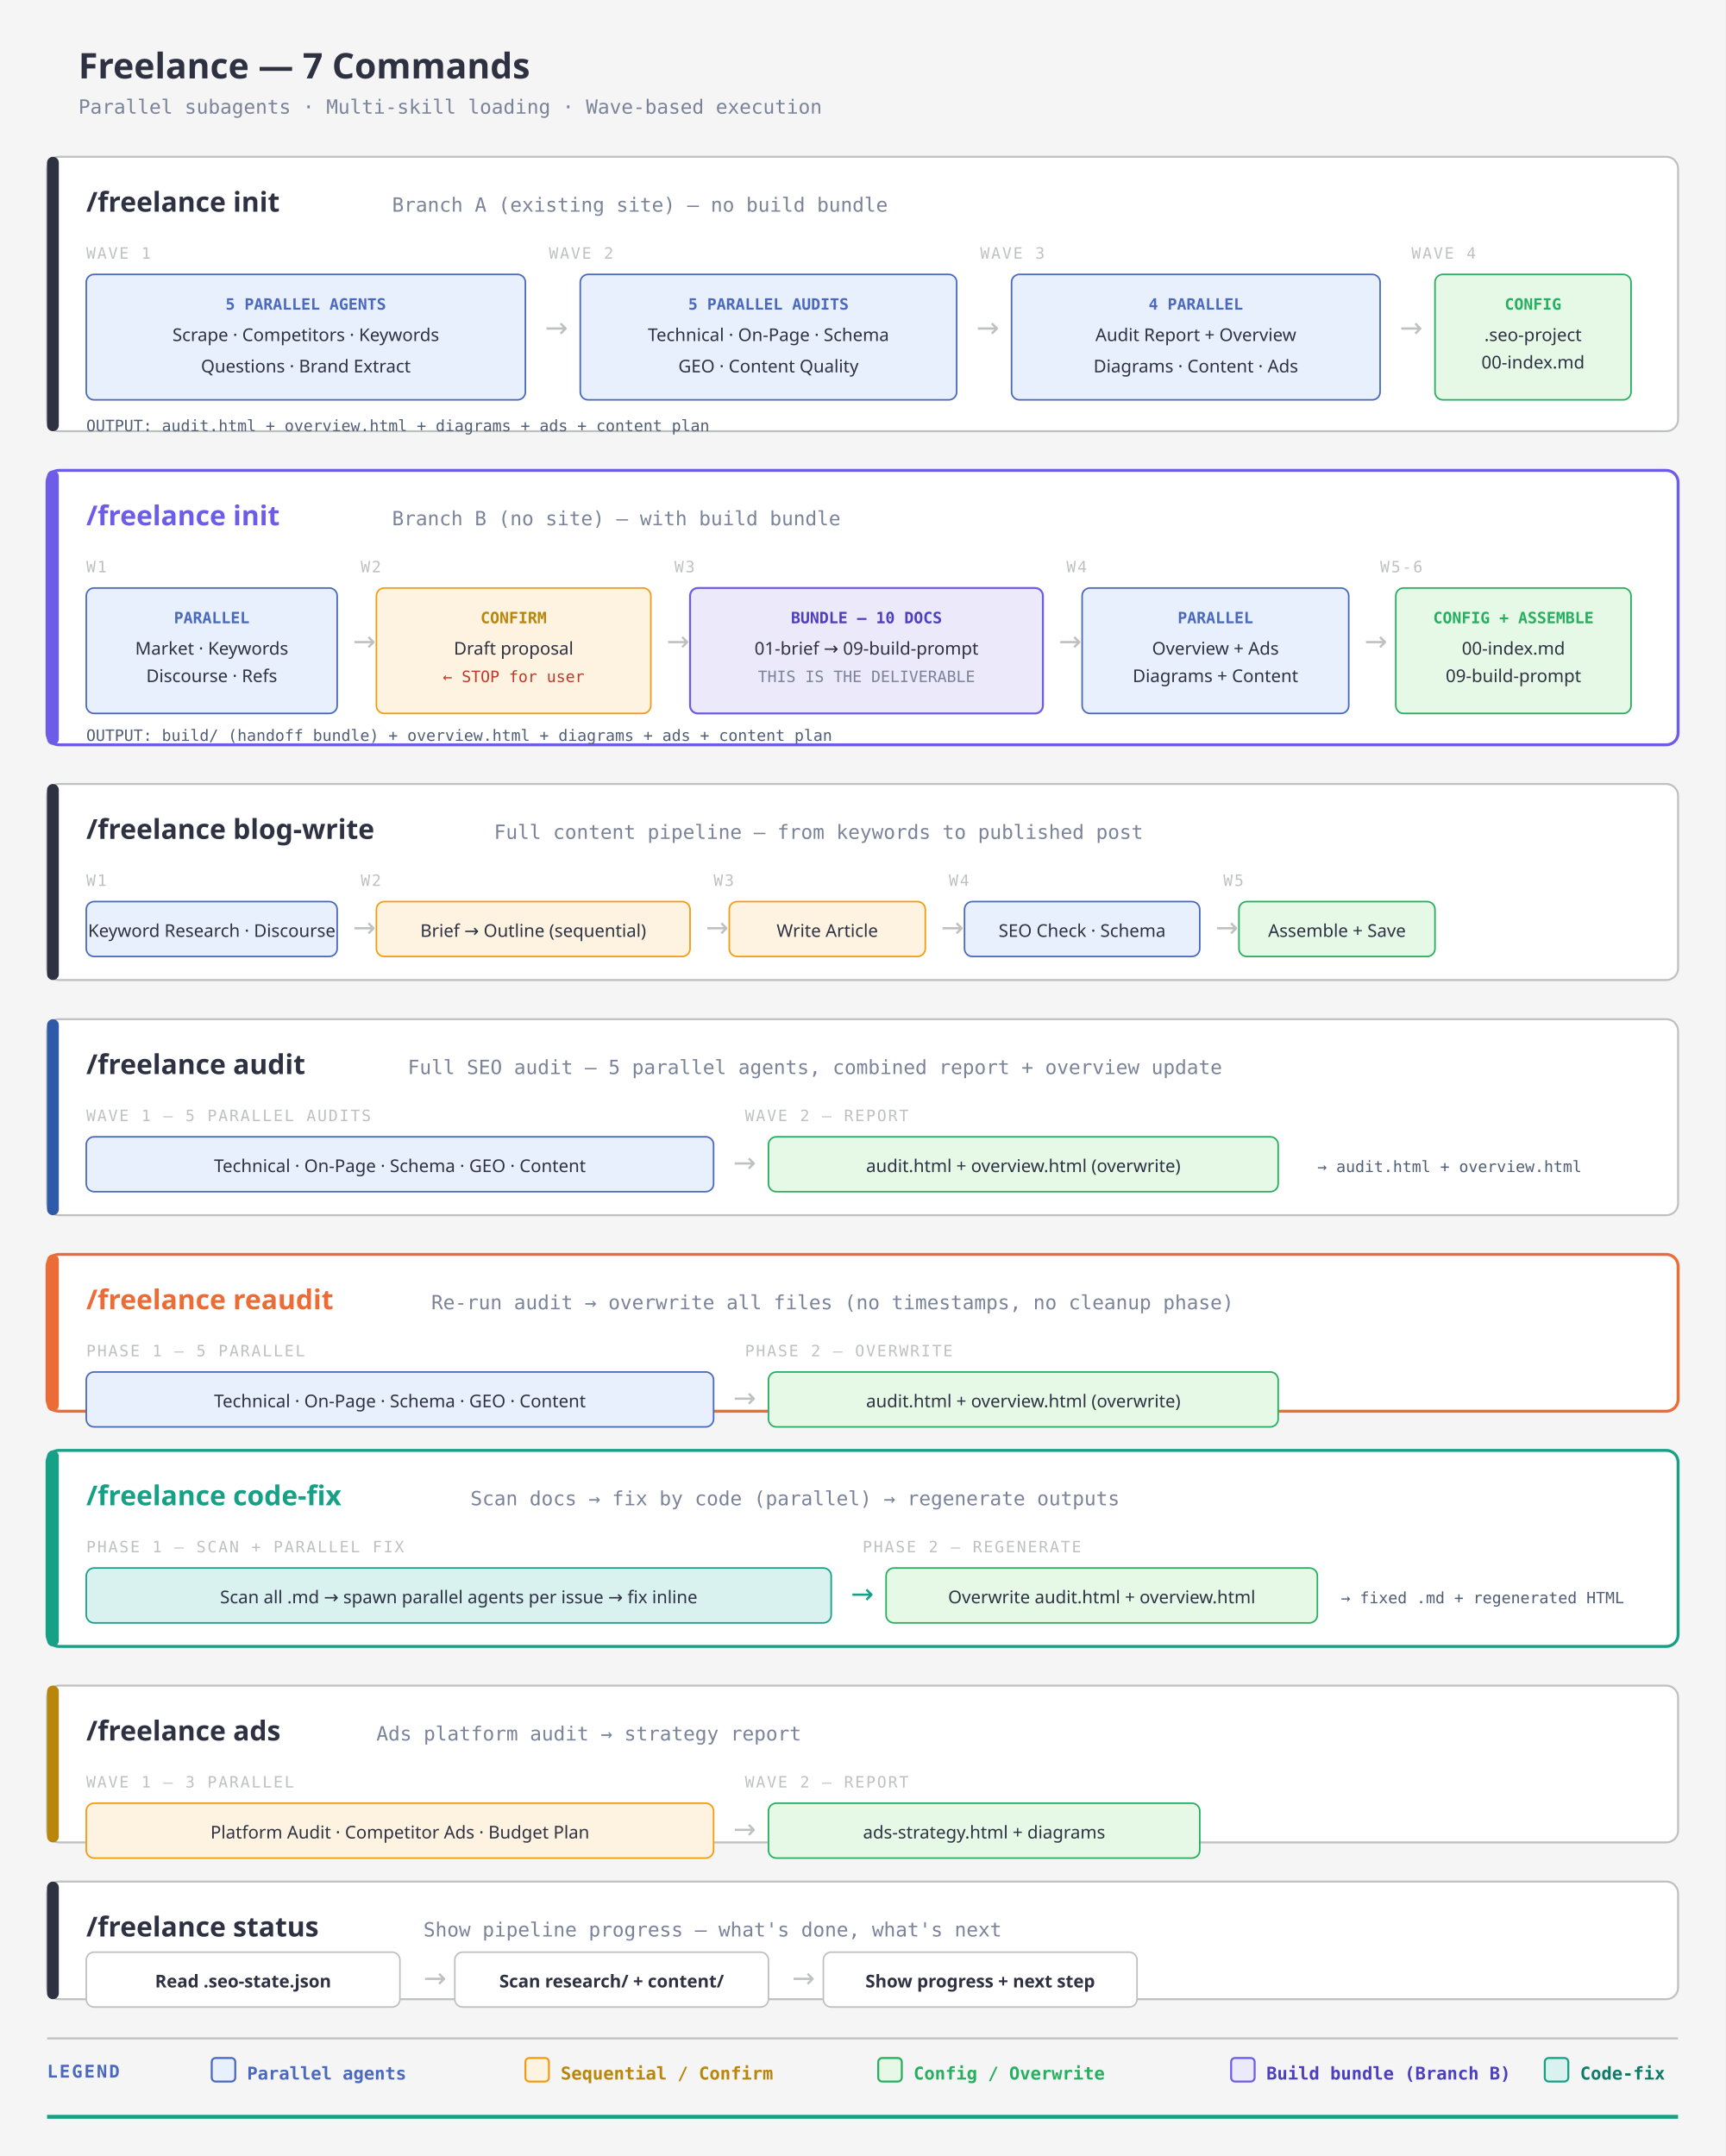
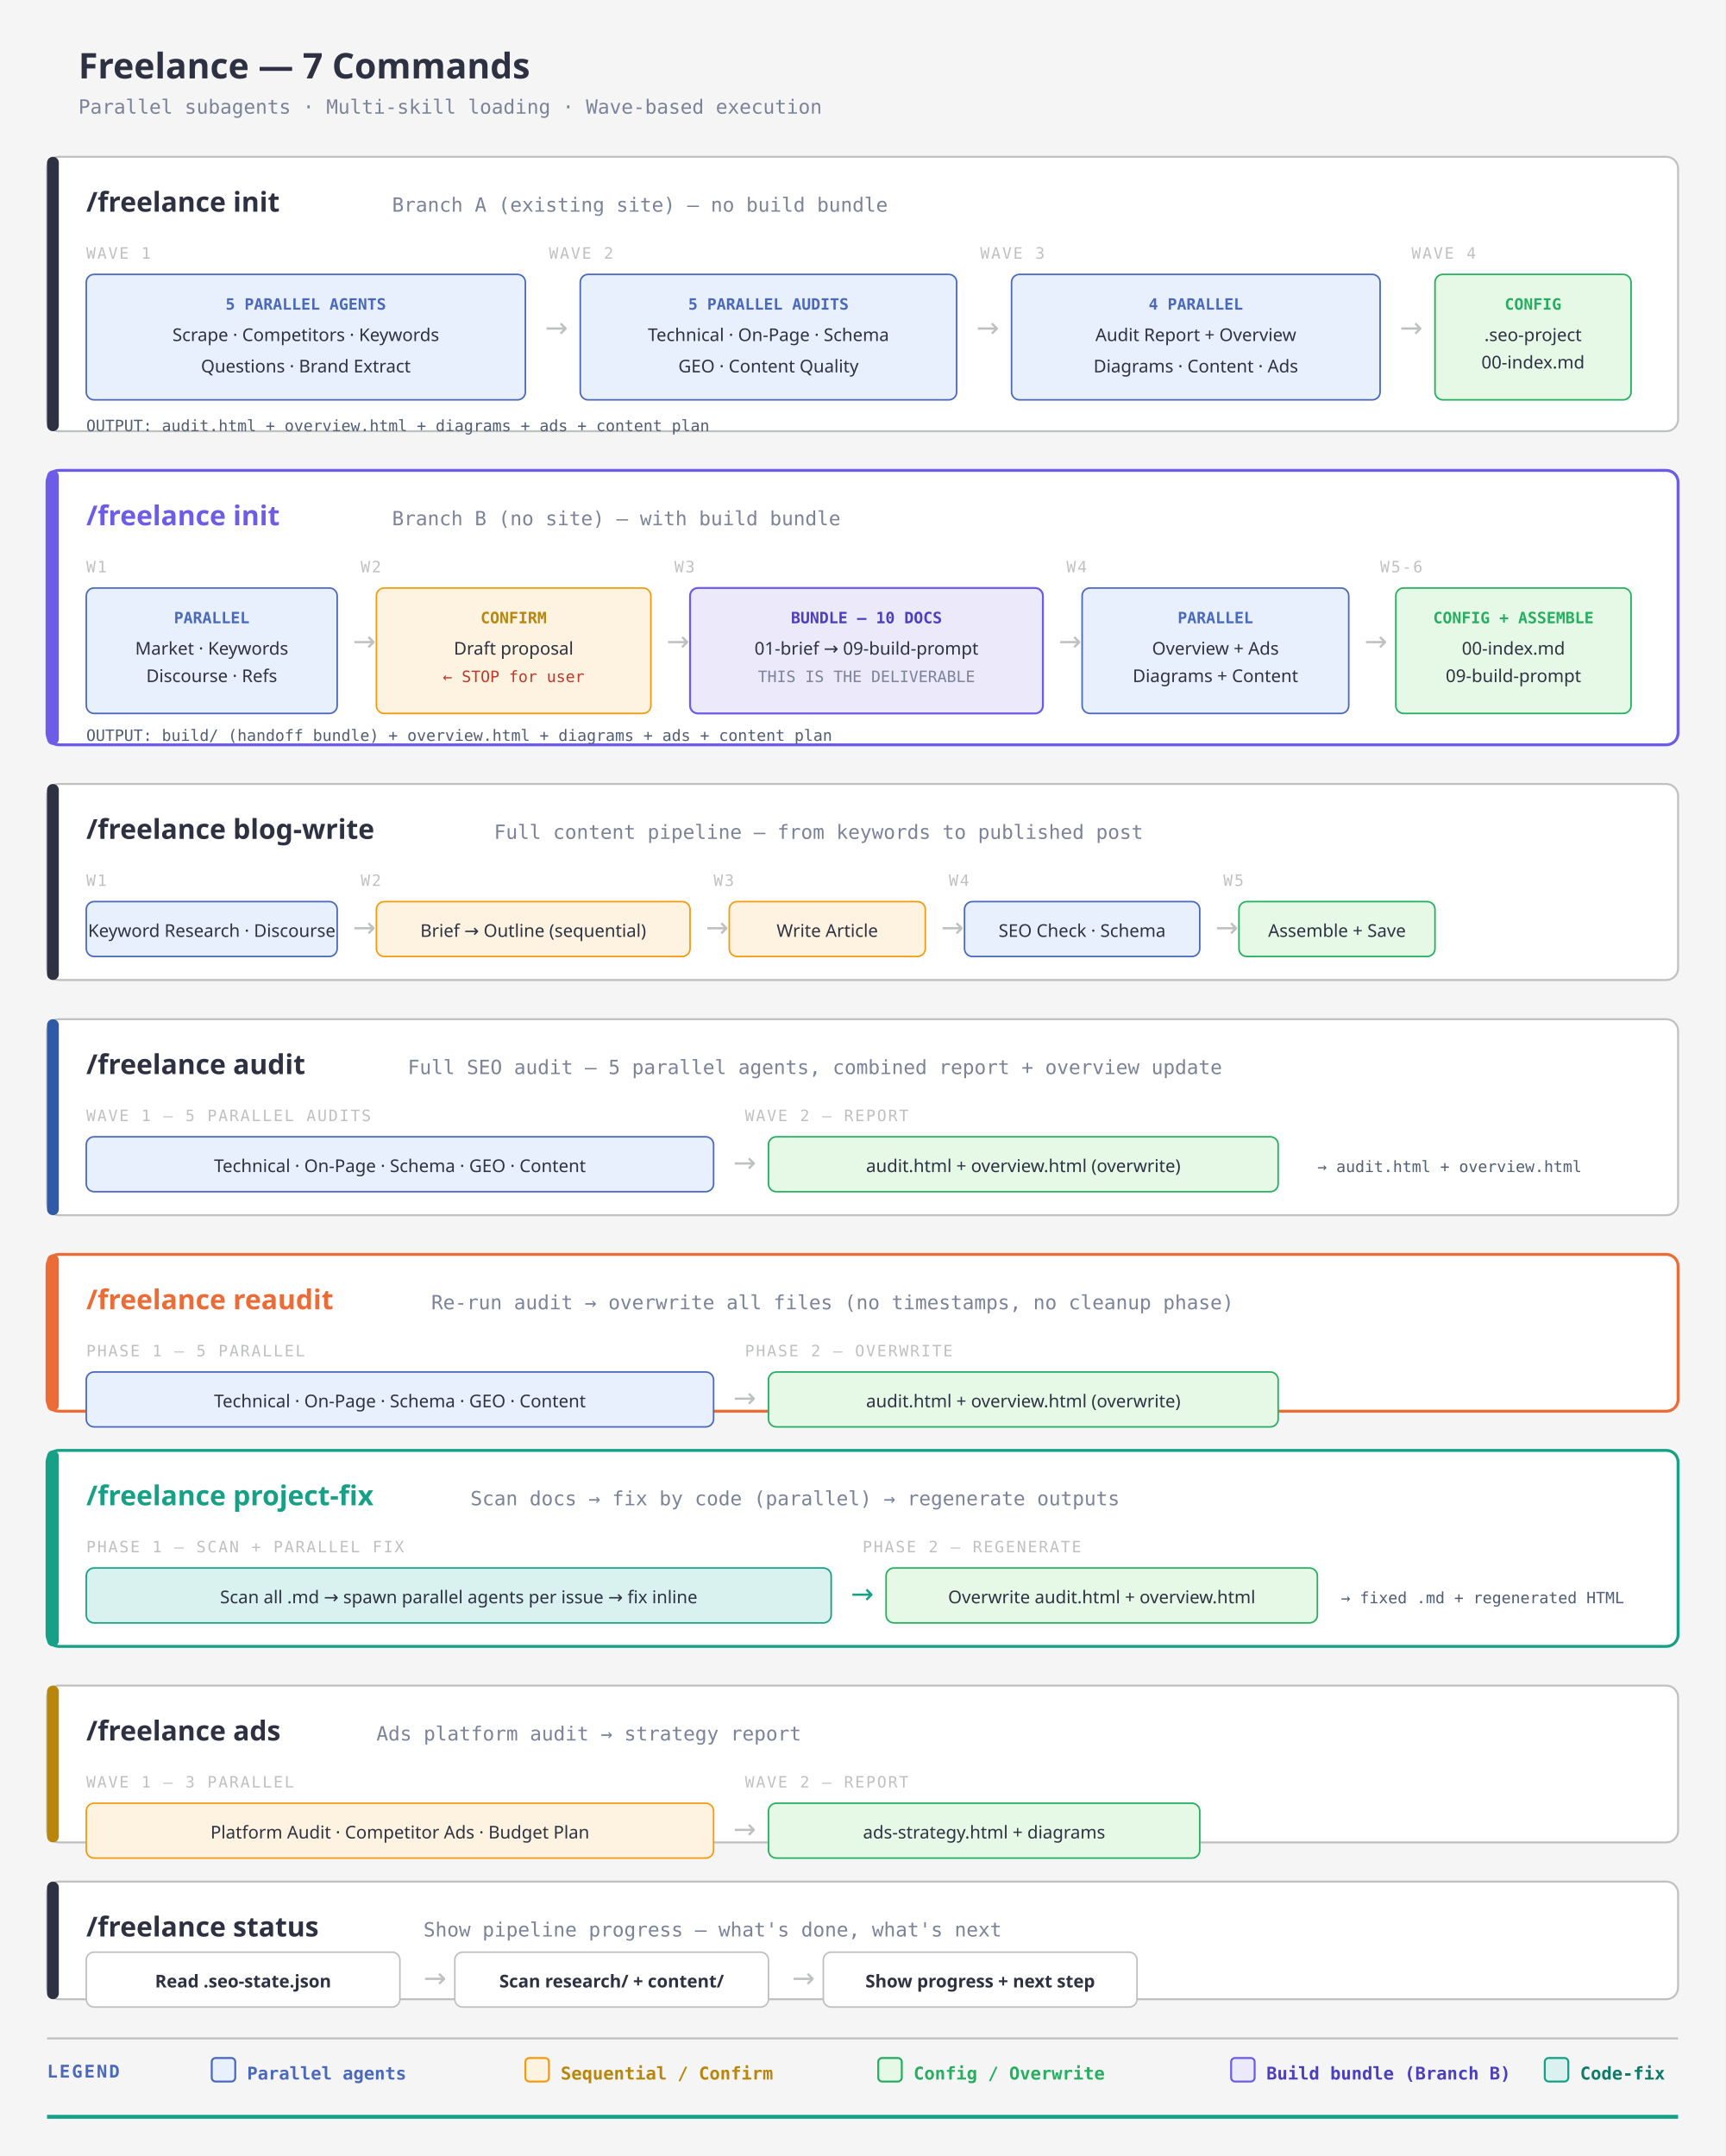
<svg xmlns="http://www.w3.org/2000/svg" viewBox="0 0 880 1100" font-family="'Geist',system-ui,sans-serif" role="img" aria-labelledby="wf-title wf-desc">
  <style>svg { color-scheme: light only; }</style>
  <defs>
    <marker id="a" markerWidth="8" markerHeight="6" refX="7" refY="3" orient="auto">
      <polygon points="0 0,8 3,0 6" fill="#4f5d75" />
    </marker>
  </defs>
  <rect width="880" height="1100" fill="#f5f5f5" />
  <text x="40" y="40" fill="#2d3142" font-size="18" font-weight="600">Freelance — 7 Commands</text>
  <text x="40" y="58" fill="#7a8399" font-size="10" font-family="'Geist Mono',monospace">Parallel subagents · Multi-skill loading · Wave-based execution</text>
  <rect x="24" y="80" width="832" height="140" rx="6" fill="#ffffff" stroke="#bfc0c0" stroke-width="1" />
  <rect x="24" y="80" width="6" height="140" rx="3" fill="#2d3142" />
  <text x="44" y="108" fill="#2d3142" font-size="14" font-weight="600">/freelance init</text>
  <text x="200" y="108" fill="#7a8399" font-size="10" font-family="'Geist Mono',monospace">Branch A (existing site) — no build bundle</text>
  <text x="44" y="132" fill="#bfc0c0" font-size="8" font-family="'Geist Mono',monospace" letter-spacing="0.1em">WAVE 1</text>
  <text x="280" y="132" fill="#bfc0c0" font-size="8" font-family="'Geist Mono',monospace" letter-spacing="0.1em">WAVE 2</text>
  <text x="500" y="132" fill="#bfc0c0" font-size="8" font-family="'Geist Mono',monospace" letter-spacing="0.1em">WAVE 3</text>
  <text x="720" y="132" fill="#bfc0c0" font-size="8" font-family="'Geist Mono',monospace" letter-spacing="0.1em">WAVE 4</text>
  <rect x="44" y="140" width="224" height="64" rx="4" fill="#e8f0fe" stroke="#4a69bd" stroke-width="0.8" />
  <text x="156" y="158" fill="#4a69bd" font-size="8" font-family="'Geist Mono',monospace" text-anchor="middle" font-weight="600">5 PARALLEL AGENTS</text>
  <text x="156" y="174" fill="#2d3142" font-size="9" text-anchor="middle">Scrape · Competitors · Keywords</text>
  <text x="156" y="190" fill="#2d3142" font-size="9" text-anchor="middle">Questions · Brand Extract</text>
  <text x="278" y="172" fill="#bfc0c0" font-size="14">→</text>
  <rect x="296" y="140" width="192" height="64" rx="4" fill="#e8f0fe" stroke="#4a69bd" stroke-width="0.8" />
  <text x="392" y="158" fill="#4a69bd" font-size="8" font-family="'Geist Mono',monospace" text-anchor="middle" font-weight="600">5 PARALLEL AUDITS</text>
  <text x="392" y="174" fill="#2d3142" font-size="9" text-anchor="middle">Technical · On-Page · Schema</text>
  <text x="392" y="190" fill="#2d3142" font-size="9" text-anchor="middle">GEO · Content Quality</text>
  <text x="498" y="172" fill="#bfc0c0" font-size="14">→</text>
  <rect x="516" y="140" width="188" height="64" rx="4" fill="#e8f0fe" stroke="#4a69bd" stroke-width="0.8" />
  <text x="610" y="158" fill="#4a69bd" font-size="8" font-family="'Geist Mono',monospace" text-anchor="middle" font-weight="600">4 PARALLEL</text>
  <text x="610" y="174" fill="#2d3142" font-size="9" text-anchor="middle">Audit Report + Overview</text>
  <text x="610" y="190" fill="#2d3142" font-size="9" text-anchor="middle">Diagrams · Content · Ads</text>
  <text x="714" y="172" fill="#bfc0c0" font-size="14">→</text>
  <rect x="732" y="140" width="100" height="64" rx="4" fill="#e6f9e6" stroke="#27ae60" stroke-width="0.8" />
  <text x="782" y="158" fill="#27ae60" font-size="8" font-family="'Geist Mono',monospace" text-anchor="middle" font-weight="600">CONFIG</text>
  <text x="782" y="174" fill="#2d3142" font-size="9" text-anchor="middle">.seo-project</text>
  <text x="782" y="188" fill="#2d3142" font-size="9" text-anchor="middle">00-index.md</text>
  <text x="44" y="220" fill="#4f5d75" font-size="8" font-family="'Geist Mono',monospace">OUTPUT: audit.html + overview.html + diagrams + ads + content plan</text>
  <rect x="24" y="240" width="832" height="140" rx="6" fill="#ffffff" stroke="#6c5ce7" stroke-width="1.5" />
  <rect x="24" y="240" width="6" height="140" rx="3" fill="#6c5ce7" />
  <text x="44" y="268" fill="#6c5ce7" font-size="14" font-weight="600">/freelance init</text>
  <text x="200" y="268" fill="#7a8399" font-size="10" font-family="'Geist Mono',monospace">Branch B (no site) — with build bundle</text>
  <text x="44" y="292" fill="#bfc0c0" font-size="8" font-family="'Geist Mono',monospace" letter-spacing="0.1em">W1</text>
  <text x="184" y="292" fill="#bfc0c0" font-size="8" font-family="'Geist Mono',monospace" letter-spacing="0.1em">W2</text>
  <text x="344" y="292" fill="#bfc0c0" font-size="8" font-family="'Geist Mono',monospace" letter-spacing="0.1em">W3</text>
  <text x="544" y="292" fill="#bfc0c0" font-size="8" font-family="'Geist Mono',monospace" letter-spacing="0.1em">W4</text>
  <text x="704" y="292" fill="#bfc0c0" font-size="8" font-family="'Geist Mono',monospace" letter-spacing="0.1em">W5-6</text>
  <rect x="44" y="300" width="128" height="64" rx="4" fill="#e8f0fe" stroke="#4a69bd" stroke-width="0.8" />
  <text x="108" y="318" fill="#4a69bd" font-size="8" font-family="'Geist Mono',monospace" text-anchor="middle" font-weight="600">PARALLEL</text>
  <text x="108" y="334" fill="#2d3142" font-size="9" text-anchor="middle">Market · Keywords</text>
  <text x="108" y="348" fill="#2d3142" font-size="9" text-anchor="middle">Discourse · Refs</text>
  <text x="180" y="332" fill="#bfc0c0" font-size="14">→</text>
  <rect x="192" y="300" width="140" height="64" rx="4" fill="#fef3e0" stroke="#f39c12" stroke-width="0.8" />
  <text x="262" y="318" fill="#b8860b" font-size="8" font-family="'Geist Mono',monospace" text-anchor="middle" font-weight="600">CONFIRM</text>
  <text x="262" y="334" fill="#2d3142" font-size="9" text-anchor="middle">Draft proposal</text>
  <text x="262" y="348" fill="#c0392b" font-size="8" font-family="'Geist Mono',monospace" text-anchor="middle">← STOP for user</text>
  <text x="340" y="332" fill="#bfc0c0" font-size="14">→</text>
  <rect x="352" y="300" width="180" height="64" rx="4" fill="#ece9fb" stroke="#6c5ce7" stroke-width="1" />
  <text x="442" y="318" fill="#4b3fbf" font-size="8" font-family="'Geist Mono',monospace" text-anchor="middle" font-weight="600">BUNDLE — 10 DOCS</text>
  <text x="442" y="334" fill="#2d3142" font-size="9" text-anchor="middle">01-brief → 09-build-prompt</text>
  <text x="442" y="348" fill="#7a8399" font-size="8" font-family="'Geist Mono',monospace" text-anchor="middle">THIS IS THE DELIVERABLE</text>
  <text x="540" y="332" fill="#bfc0c0" font-size="14">→</text>
  <rect x="552" y="300" width="136" height="64" rx="4" fill="#e8f0fe" stroke="#4a69bd" stroke-width="0.8" />
  <text x="620" y="318" fill="#4a69bd" font-size="8" font-family="'Geist Mono',monospace" text-anchor="middle" font-weight="600">PARALLEL</text>
  <text x="620" y="334" fill="#2d3142" font-size="9" text-anchor="middle">Overview + Ads</text>
  <text x="620" y="348" fill="#2d3142" font-size="9" text-anchor="middle">Diagrams + Content</text>
  <text x="696" y="332" fill="#bfc0c0" font-size="14">→</text>
  <rect x="712" y="300" width="120" height="64" rx="4" fill="#e6f9e6" stroke="#27ae60" stroke-width="0.8" />
  <text x="772" y="318" fill="#27ae60" font-size="8" font-family="'Geist Mono',monospace" text-anchor="middle" font-weight="600">CONFIG + ASSEMBLE</text>
  <text x="772" y="334" fill="#2d3142" font-size="9" text-anchor="middle">00-index.md</text>
  <text x="772" y="348" fill="#2d3142" font-size="9" text-anchor="middle">09-build-prompt</text>
  <text x="44" y="378" fill="#4f5d75" font-size="8" font-family="'Geist Mono',monospace">OUTPUT: build/ (handoff bundle) + overview.html + diagrams + ads + content plan</text>
  <rect x="24" y="400" width="832" height="100" rx="6" fill="#ffffff" stroke="#bfc0c0" stroke-width="1" />
  <rect x="24" y="400" width="6" height="100" rx="3" fill="#2d3142" />
  <text x="44" y="428" fill="#2d3142" font-size="14" font-weight="600">/freelance blog-write</text>
  <text x="252" y="428" fill="#7a8399" font-size="10" font-family="'Geist Mono',monospace">Full content pipeline — from keywords to published post</text>
  <text x="44" y="452" fill="#bfc0c0" font-size="8" font-family="'Geist Mono',monospace" letter-spacing="0.1em">W1</text>
  <text x="184" y="452" fill="#bfc0c0" font-size="8" font-family="'Geist Mono',monospace" letter-spacing="0.1em">W2</text>
  <text x="364" y="452" fill="#bfc0c0" font-size="8" font-family="'Geist Mono',monospace" letter-spacing="0.1em">W3</text>
  <text x="484" y="452" fill="#bfc0c0" font-size="8" font-family="'Geist Mono',monospace" letter-spacing="0.1em">W4</text>
  <text x="624" y="452" fill="#bfc0c0" font-size="8" font-family="'Geist Mono',monospace" letter-spacing="0.1em">W5</text>
  <rect x="44" y="460" width="128" height="28" rx="4" fill="#e8f0fe" stroke="#4a69bd" stroke-width="0.8" />
  <text x="108" y="478" fill="#2d3142" font-size="9" text-anchor="middle">Keyword Research · Discourse</text>
  <text x="180" y="478" fill="#bfc0c0" font-size="14">→</text>
  <rect x="192" y="460" width="160" height="28" rx="4" fill="#fef3e0" stroke="#f39c12" stroke-width="0.8" />
  <text x="272" y="478" fill="#2d3142" font-size="9" text-anchor="middle">Brief → Outline (sequential)</text>
  <text x="360" y="478" fill="#bfc0c0" font-size="14">→</text>
  <rect x="372" y="460" width="100" height="28" rx="4" fill="#fef3e0" stroke="#f39c12" stroke-width="0.8" />
  <text x="422" y="478" fill="#2d3142" font-size="9" text-anchor="middle">Write Article</text>
  <text x="480" y="478" fill="#bfc0c0" font-size="14">→</text>
  <rect x="492" y="460" width="120" height="28" rx="4" fill="#e8f0fe" stroke="#4a69bd" stroke-width="0.8" />
  <text x="552" y="478" fill="#2d3142" font-size="9" text-anchor="middle">SEO Check · Schema</text>
  <text x="620" y="478" fill="#bfc0c0" font-size="14">→</text>
  <rect x="632" y="460" width="100" height="28" rx="4" fill="#e6f9e6" stroke="#27ae60" stroke-width="0.8" />
  <text x="682" y="478" fill="#2d3142" font-size="9" text-anchor="middle">Assemble + Save</text>
  <rect x="24" y="520" width="832" height="100" rx="6" fill="#ffffff" stroke="#bfc0c0" stroke-width="1" />
  <rect x="24" y="520" width="6" height="100" rx="3" fill="#2e5aa8" />
  <text x="44" y="548" fill="#2d3142" font-size="14" font-weight="600">/freelance audit</text>
  <text x="208" y="548" fill="#7a8399" font-size="10" font-family="'Geist Mono',monospace">Full SEO audit — 5 parallel agents, combined report + overview update</text>
  <text x="44" y="572" fill="#bfc0c0" font-size="8" font-family="'Geist Mono',monospace" letter-spacing="0.1em">WAVE 1 — 5 PARALLEL AUDITS</text>
  <text x="380" y="572" fill="#bfc0c0" font-size="8" font-family="'Geist Mono',monospace" letter-spacing="0.1em">WAVE 2 — REPORT</text>
  <rect x="44" y="580" width="320" height="28" rx="4" fill="#e8f0fe" stroke="#4a69bd" stroke-width="0.8" />
  <text x="204" y="598" fill="#2d3142" font-size="9" text-anchor="middle">Technical · On-Page · Schema · GEO · Content</text>
  <text x="374" y="598" fill="#bfc0c0" font-size="14">→</text>
  <rect x="392" y="580" width="260" height="28" rx="4" fill="#e6f9e6" stroke="#27ae60" stroke-width="0.8" />
  <text x="522" y="598" fill="#2d3142" font-size="9" text-anchor="middle">audit.html + overview.html (overwrite)</text>
  <text x="672" y="598" fill="#4f5d75" font-size="8" font-family="'Geist Mono',monospace">→ audit.html + overview.html</text>
  <rect x="24" y="640" width="832" height="80" rx="6" fill="#ffffff" stroke="#eb6c36" stroke-width="1.5" />
  <rect x="24" y="640" width="6" height="80" rx="3" fill="#eb6c36" />
  <text x="44" y="668" fill="#eb6c36" font-size="14" font-weight="600">/freelance reaudit</text>
  <text x="220" y="668" fill="#7a8399" font-size="10" font-family="'Geist Mono',monospace">Re-run audit → overwrite all files (no timestamps, no cleanup phase)</text>
  <text x="44" y="692" fill="#bfc0c0" font-size="8" font-family="'Geist Mono',monospace" letter-spacing="0.1em">PHASE 1 — 5 PARALLEL</text>
  <text x="380" y="692" fill="#bfc0c0" font-size="8" font-family="'Geist Mono',monospace" letter-spacing="0.1em">PHASE 2 — OVERWRITE</text>
  <rect x="44" y="700" width="320" height="28" rx="4" fill="#e8f0fe" stroke="#4a69bd" stroke-width="0.8" />
  <text x="204" y="718" fill="#2d3142" font-size="9" text-anchor="middle">Technical · On-Page · Schema · GEO · Content</text>
  <text x="374" y="718" fill="#bfc0c0" font-size="14">→</text>
  <rect x="392" y="700" width="260" height="28" rx="4" fill="#e6f9e6" stroke="#27ae60" stroke-width="0.8" />
  <text x="522" y="718" fill="#2d3142" font-size="9" text-anchor="middle">audit.html + overview.html (overwrite)</text>
  <rect x="24" y="740" width="832" height="100" rx="6" fill="#ffffff" stroke="#16a085" stroke-width="1.5" />
  <rect x="24" y="740" width="6" height="100" rx="3" fill="#16a085" />
-   <text x="44" y="768" fill="#16a085" font-size="14" font-weight="600">/freelance code-fix</text>
+   <text x="44" y="768" fill="#16a085" font-size="14" font-weight="600">/freelance project-fix</text>
  <text x="240" y="768" fill="#7a8399" font-size="10" font-family="'Geist Mono',monospace">Scan docs → fix by code (parallel) → regenerate outputs</text>
  <text x="44" y="792" fill="#bfc0c0" font-size="8" font-family="'Geist Mono',monospace" letter-spacing="0.1em">PHASE 1 — SCAN + PARALLEL FIX</text>
  <text x="440" y="792" fill="#bfc0c0" font-size="8" font-family="'Geist Mono',monospace" letter-spacing="0.1em">PHASE 2 — REGENERATE</text>
  <rect x="44" y="800" width="380" height="28" rx="4" fill="#d9f2f0" stroke="#16a085" stroke-width="0.8" />
  <text x="234" y="818" fill="#2d3142" font-size="9" text-anchor="middle">Scan all .md → spawn parallel agents per issue → fix inline</text>
  <text x="434" y="818" fill="#16a085" font-size="14">→</text>
  <rect x="452" y="800" width="220" height="28" rx="4" fill="#e6f9e6" stroke="#27ae60" stroke-width="0.8" />
  <text x="562" y="818" fill="#2d3142" font-size="9" text-anchor="middle">Overwrite audit.html + overview.html</text>
  <text x="684" y="818" fill="#4f5d75" font-size="8" font-family="'Geist Mono',monospace">→ fixed .md + regenerated HTML</text>
  <rect x="24" y="860" width="832" height="80" rx="6" fill="#ffffff" stroke="#bfc0c0" stroke-width="1" />
  <rect x="24" y="860" width="6" height="80" rx="3" fill="#b8860b" />
  <text x="44" y="888" fill="#2d3142" font-size="14" font-weight="600">/freelance ads</text>
  <text x="192" y="888" fill="#7a8399" font-size="10" font-family="'Geist Mono',monospace">Ads platform audit → strategy report</text>
  <text x="44" y="912" fill="#bfc0c0" font-size="8" font-family="'Geist Mono',monospace" letter-spacing="0.1em">WAVE 1 — 3 PARALLEL</text>
  <text x="380" y="912" fill="#bfc0c0" font-size="8" font-family="'Geist Mono',monospace" letter-spacing="0.1em">WAVE 2 — REPORT</text>
  <rect x="44" y="920" width="320" height="28" rx="4" fill="#fef3e0" stroke="#f39c12" stroke-width="0.8" />
  <text x="204" y="938" fill="#2d3142" font-size="9" text-anchor="middle">Platform Audit · Competitor Ads · Budget Plan</text>
  <text x="374" y="938" fill="#bfc0c0" font-size="14">→</text>
  <rect x="392" y="920" width="220" height="28" rx="4" fill="#e6f9e6" stroke="#27ae60" stroke-width="0.8" />
  <text x="502" y="938" fill="#2d3142" font-size="9" text-anchor="middle">ads-strategy.html + diagrams</text>
  <rect x="24" y="960" width="832" height="60" rx="6" fill="#ffffff" stroke="#bfc0c0" stroke-width="1" />
  <rect x="24" y="960" width="6" height="60" rx="3" fill="#2d3142" />
  <text x="44" y="988" fill="#2d3142" font-size="14" font-weight="600">/freelance status</text>
  <text x="216" y="988" fill="#7a8399" font-size="10" font-family="'Geist Mono',monospace">Show pipeline progress — what's done, what's next</text>
  <rect x="44" y="996" width="160" height="28" rx="4" fill="#ffffff" stroke="#bfc0c0" stroke-width="0.8" />
  <text x="124" y="1014" fill="#2d3142" font-size="9" font-weight="600" text-anchor="middle">Read .seo-state.json</text>
  <text x="216" y="1014" fill="#bfc0c0" font-size="14">→</text>
  <rect x="232" y="996" width="160" height="28" rx="4" fill="#ffffff" stroke="#bfc0c0" stroke-width="0.8" />
  <text x="312" y="1014" fill="#2d3142" font-size="9" font-weight="600" text-anchor="middle">Scan research/ + content/</text>
  <text x="404" y="1014" fill="#bfc0c0" font-size="14">→</text>
  <rect x="420" y="996" width="160" height="28" rx="4" fill="#ffffff" stroke="#bfc0c0" stroke-width="0.8" />
  <text x="500" y="1014" fill="#2d3142" font-size="9" font-weight="600" text-anchor="middle">Show progress + next step</text>
  <line x1="24" y1="1040" x2="856" y2="1040" stroke="#bfc0c0" stroke-width="1" />
  <text x="24" y="1060" fill="#4a69bd" font-size="9" font-family="'Geist Mono',monospace" font-weight="600" letter-spacing="0.1em">LEGEND</text>
  <rect x="108" y="1050" width="12" height="12" rx="2" fill="#e8f0fe" stroke="#4a69bd" stroke-width="1" />
  <text x="126" y="1061" fill="#4a69bd" font-size="9" font-weight="600" font-family="'Geist Mono',monospace">Parallel agents</text>
  <rect x="268" y="1050" width="12" height="12" rx="2" fill="#fef3e0" stroke="#f39c12" stroke-width="1" />
  <text x="286" y="1061" fill="#b8860b" font-size="9" font-weight="600" font-family="'Geist Mono',monospace">Sequential / Confirm</text>
  <rect x="448" y="1050" width="12" height="12" rx="2" fill="#e6f9e6" stroke="#27ae60" stroke-width="1" />
  <text x="466" y="1061" fill="#27ae60" font-size="9" font-weight="600" font-family="'Geist Mono',monospace">Config / Overwrite</text>
  <rect x="628" y="1050" width="12" height="12" rx="2" fill="#ece9fb" stroke="#6c5ce7" stroke-width="1" />
  <text x="646" y="1061" fill="#4b3fbf" font-size="9" font-weight="600" font-family="'Geist Mono',monospace">Build bundle (Branch B)</text>
  <rect x="788" y="1050" width="12" height="12" rx="2" fill="#d9f2f0" stroke="#16a085" stroke-width="1" />
  <text x="806" y="1061" fill="#0e7a67" font-size="9" font-weight="600" font-family="'Geist Mono',monospace">Code-fix</text>
  <line x1="24" y1="1080" x2="856" y2="1080" stroke="#16a085" stroke-width="2" />
</svg>
